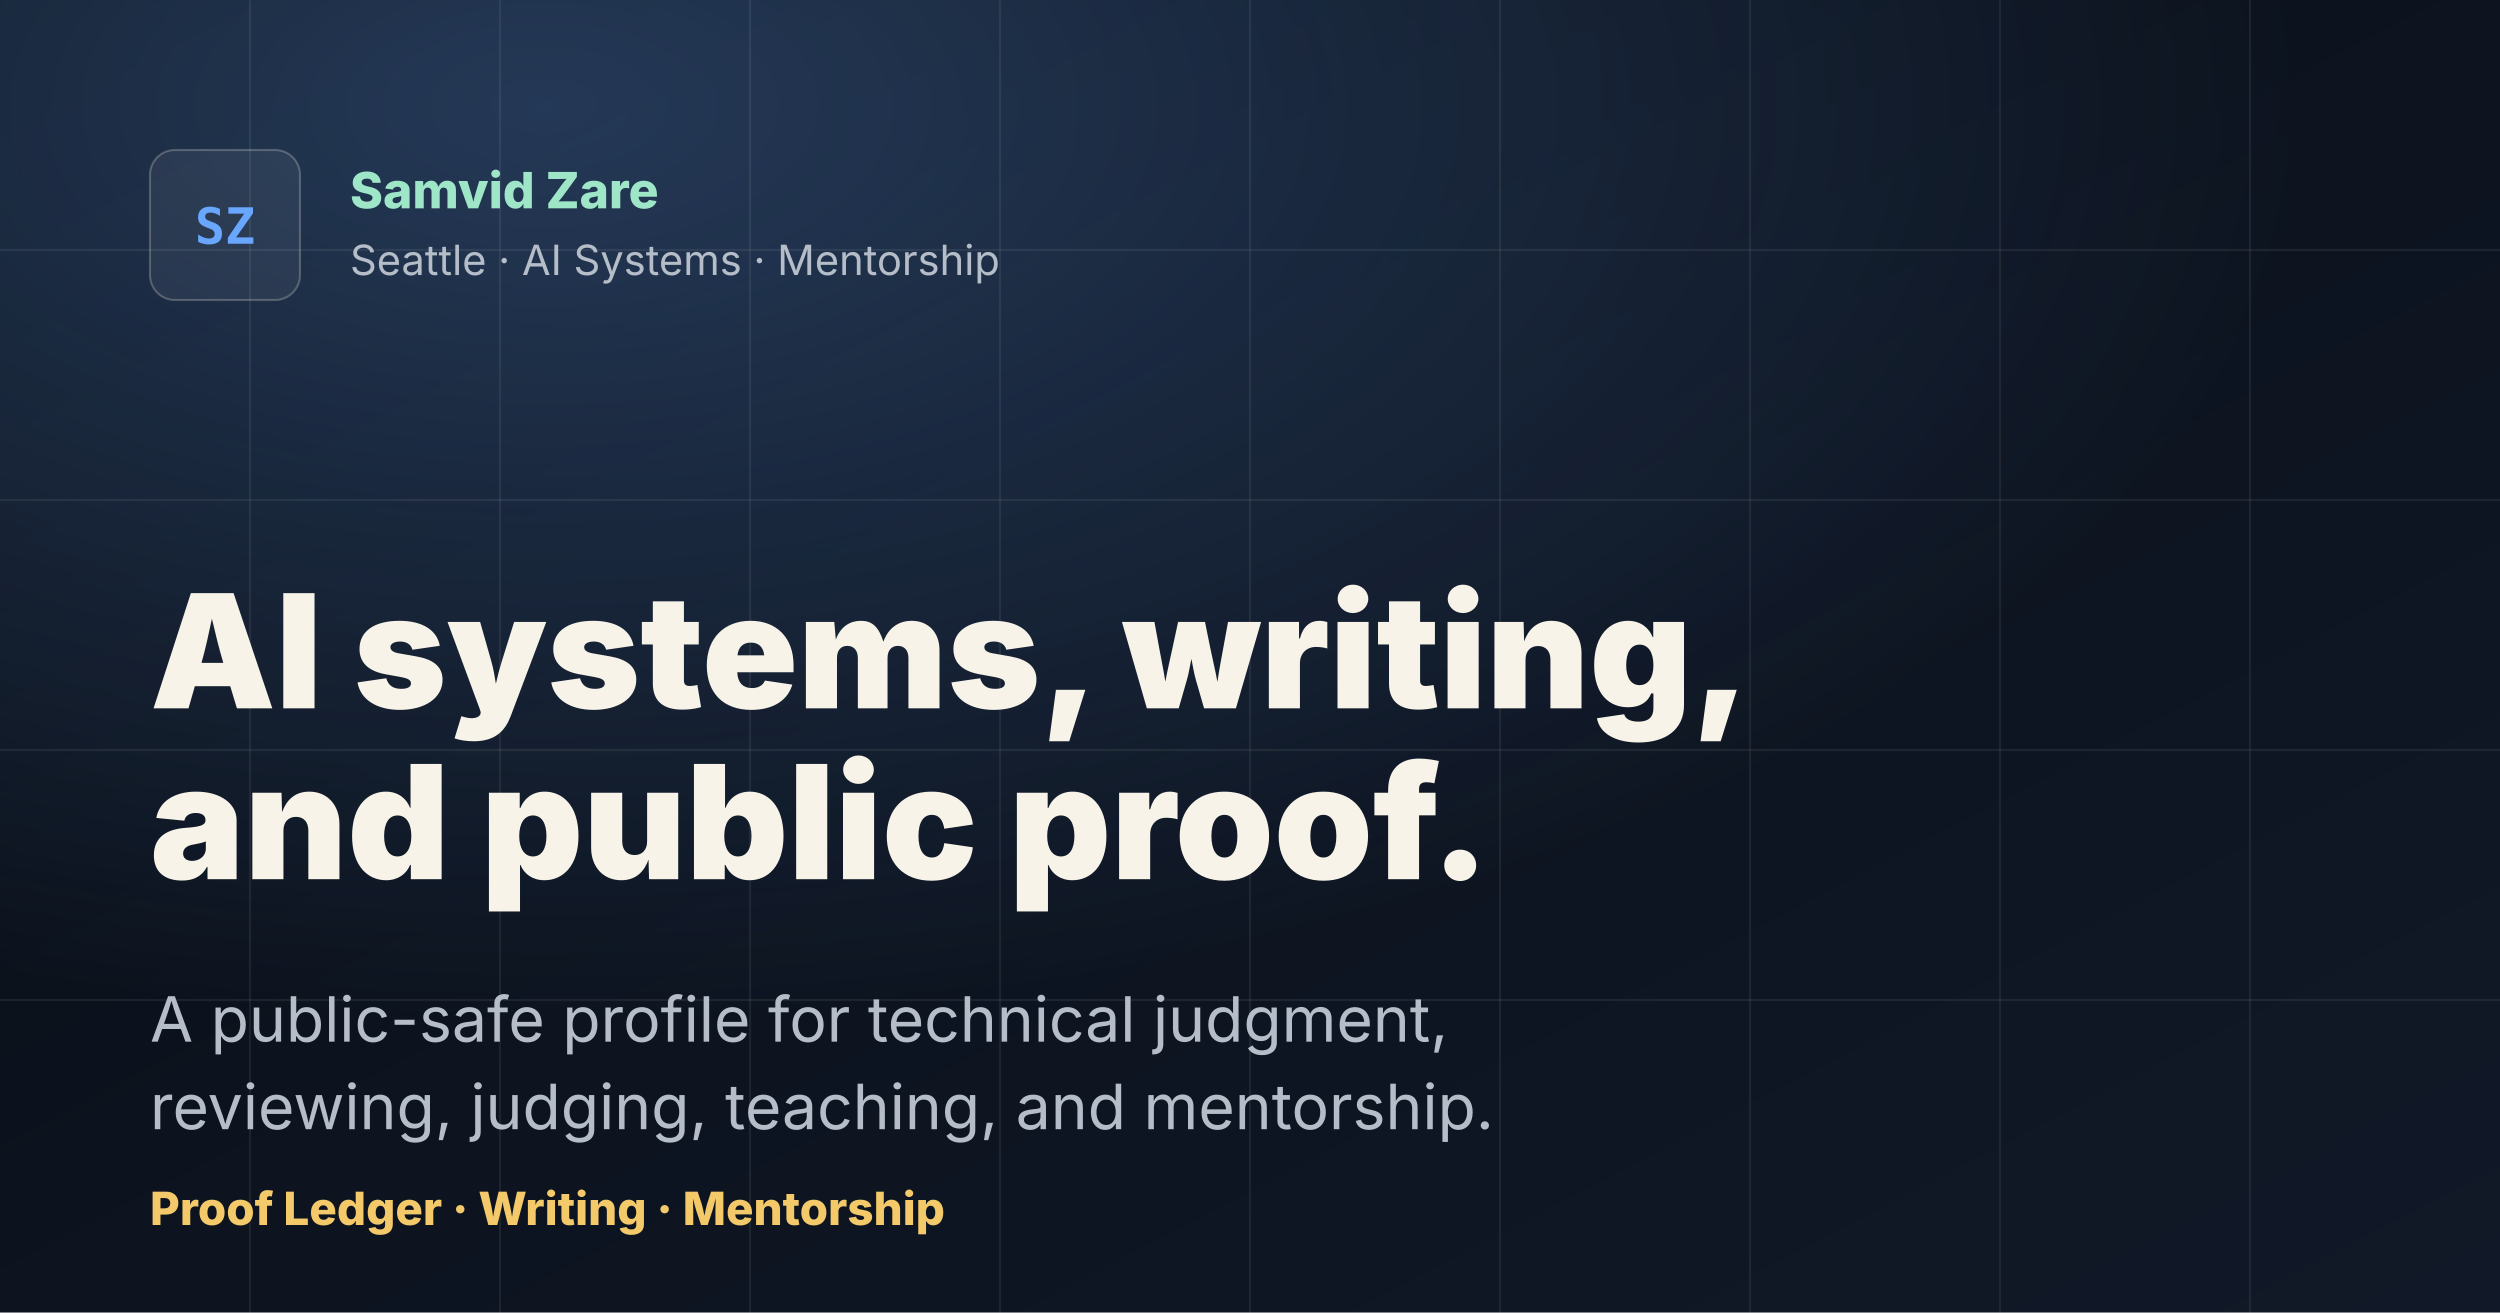
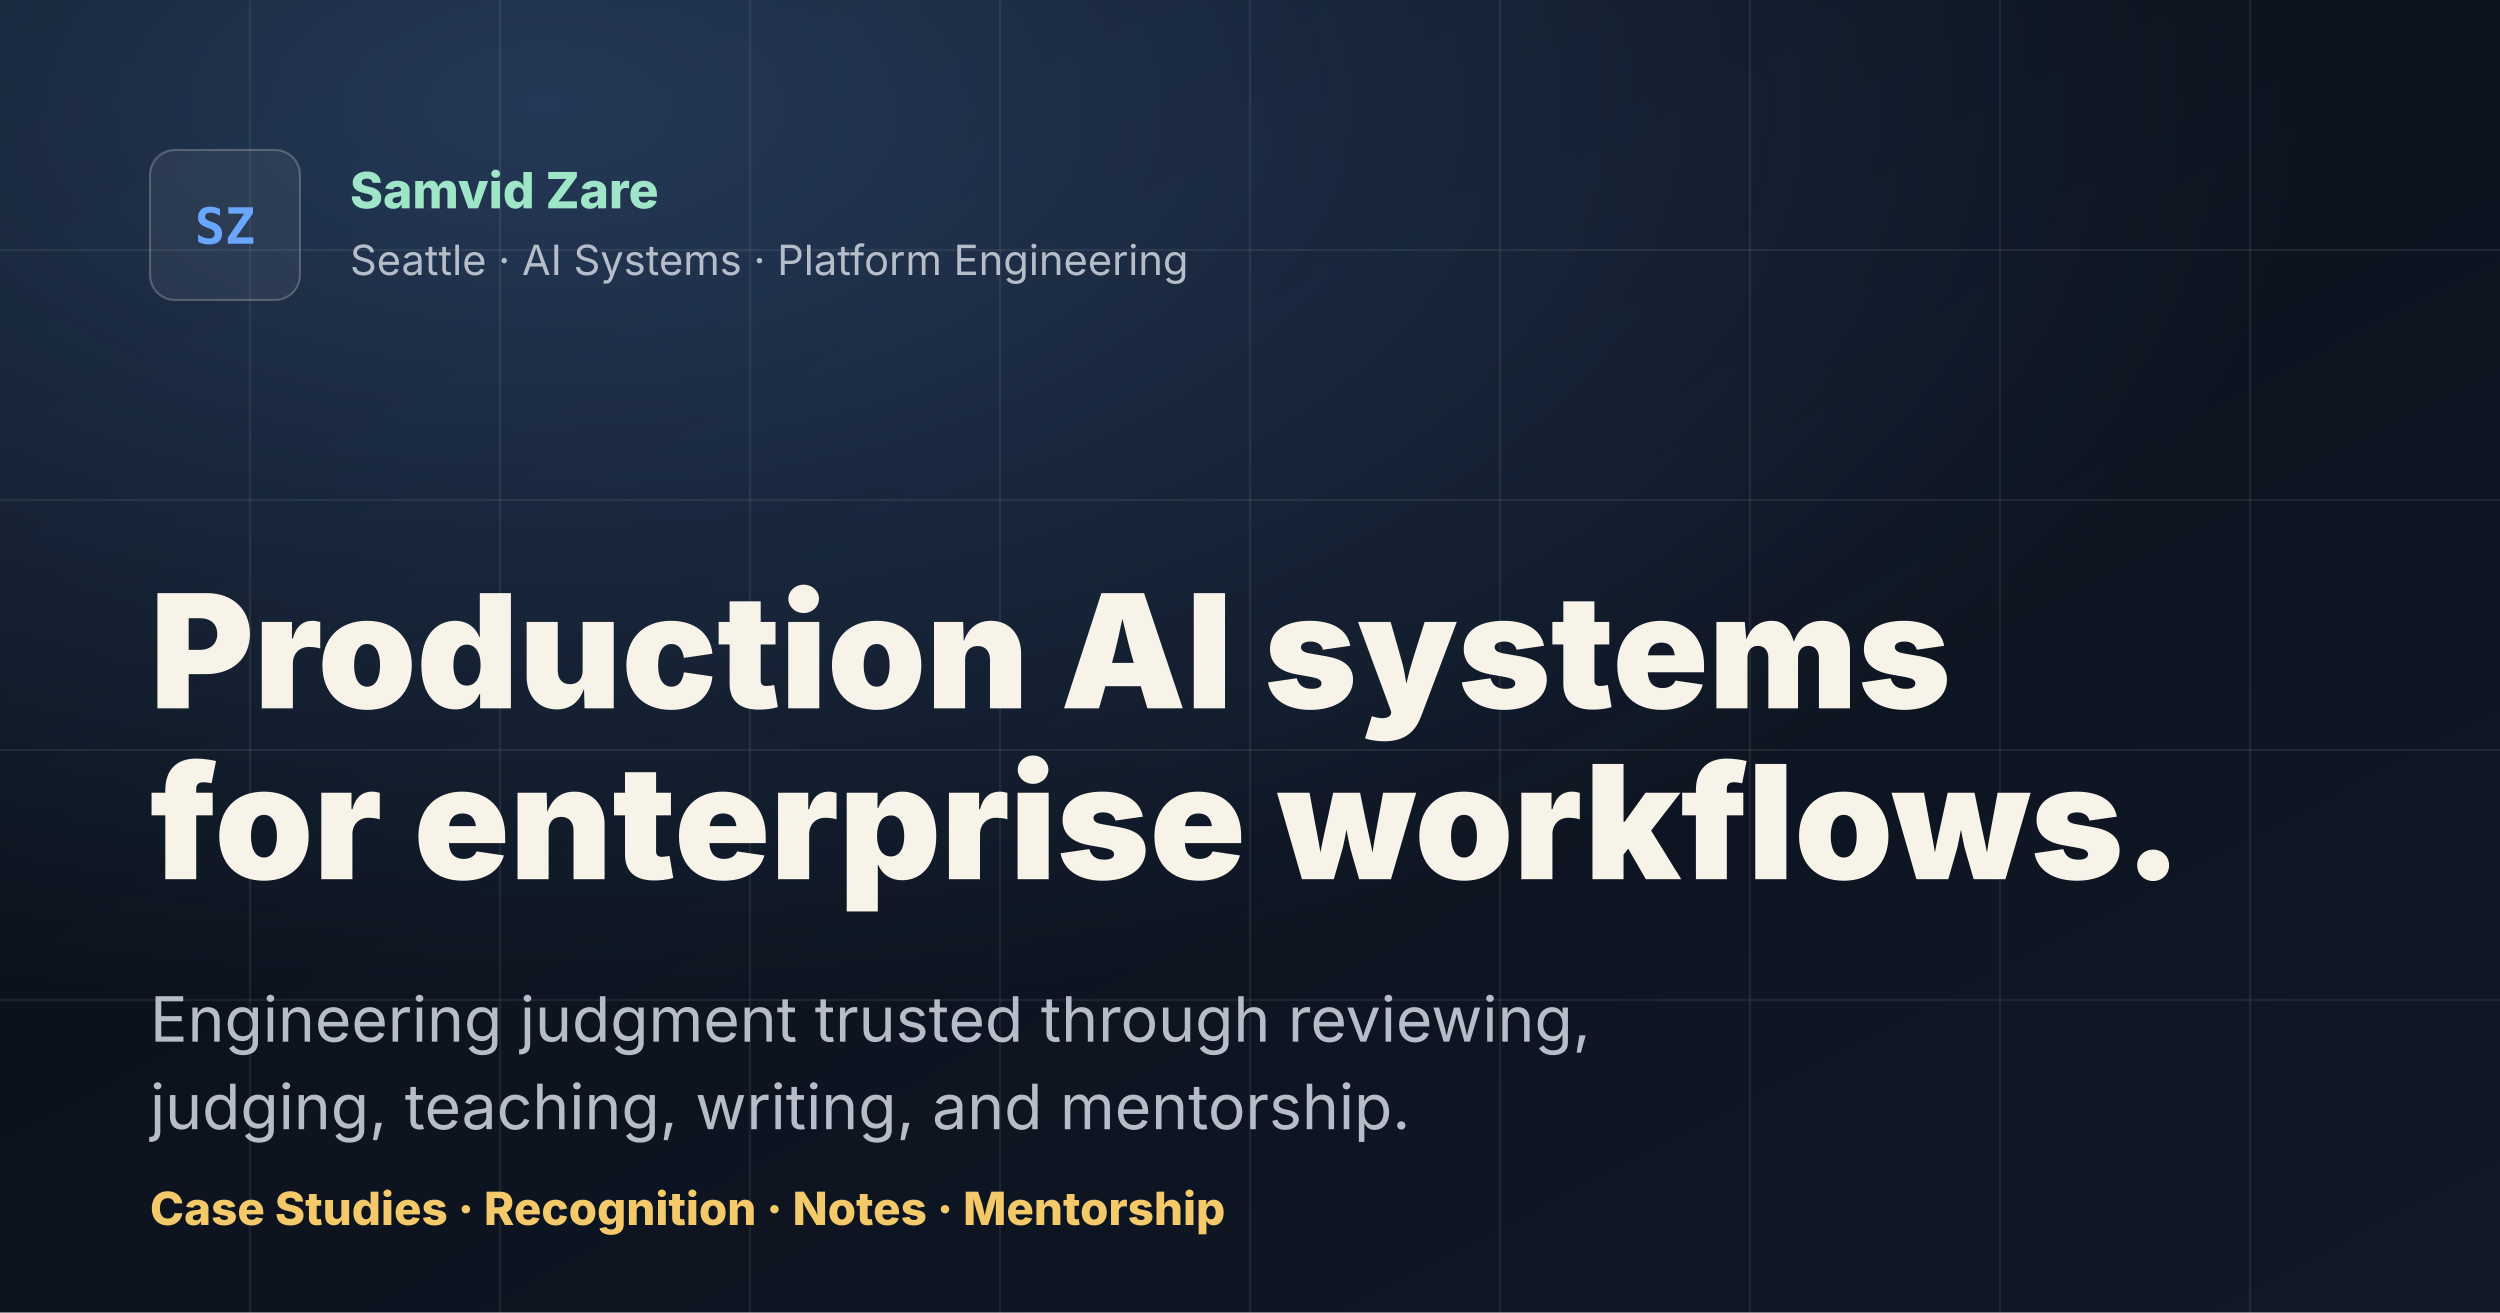
<svg xmlns="http://www.w3.org/2000/svg" width="1200" height="630" viewBox="0 0 1200 630" role="img" aria-labelledby="title desc">
  <defs>
    <linearGradient id="bg" x1="0" x2="1" y1="0" y2="1">
      <stop offset="0" stop-color="#080c12" />
      <stop offset="0.54" stop-color="#0d1420" />
      <stop offset="1" stop-color="#111827" />
    </linearGradient>
    <radialGradient id="glow" cx="22%" cy="8%" r="70%">
      <stop offset="0" stop-color="#69a7ff" stop-opacity="0.28" />
      <stop offset="1" stop-color="#69a7ff" stop-opacity="0" />
    </radialGradient>
  </defs>
  <rect width="1200" height="630" fill="url(#bg)" />
  <rect width="1200" height="630" fill="url(#glow)" />
  <g fill="none" stroke="#f7f3e8" stroke-opacity="0.07">
    <path d="M0 120h1200M0 240h1200M0 360h1200M0 480h1200" />
    <path d="M120 0v630M240 0v630M360 0v630M480 0v630M600 0v630M720 0v630M840 0v630M960 0v630M1080 0v630" />
  </g>
  <g transform="translate(72 72)">
    <rect width="72" height="72" rx="12" fill="#ffffff" fill-opacity="0.06" stroke="#f7f3e8" stroke-opacity="0.24" />
    <text x="36" y="45" text-anchor="middle" font-family="ui-monospace, SFMono-Regular, Menlo, monospace" font-size="24" font-weight="900" fill="#69a7ff">SZ</text>
    <text x="96" y="28" font-family="Inter, Arial, sans-serif" font-size="24" font-weight="800" fill="#9ee6c7">Samvid Zare</text>
-     <text x="96" y="60" font-family="Inter, Arial, sans-serif" font-size="20" fill="#b5bdc8">Seattle · AI Systems · Mentorship</text>
+     <text x="96" y="60" font-family="Inter, Arial, sans-serif" font-size="20" fill="#b5bdc8">Seattle · AI Systems · Platform Engineering</text>
  </g>
  <text x="72" y="340" font-family="Inter, Arial, sans-serif" font-size="76" font-weight="900" fill="#f7f3e8">
-     <tspan x="72" dy="0">AI systems, writing,</tspan>
-     <tspan x="72" dy="82">and public proof.</tspan>
+     <tspan x="72" dy="0">Production AI systems</tspan>
+     <tspan x="72" dy="82">for enterprise workflows.</tspan>
  </text>
  <text x="72" y="500" font-family="Inter, Arial, sans-serif" font-size="30" fill="#b5bdc8">
-     <tspan x="72" dy="0">A public-safe profile for technical judgment,</tspan>
-     <tspan x="72" dy="42">reviewing, judging, teaching, and mentorship.</tspan>
+     <tspan x="72" dy="0">Engineering judgment trusted through reviewing,</tspan>
+     <tspan x="72" dy="42">judging, teaching, writing, and mentorship.</tspan>
  </text>
-   <text x="72" y="588" font-family="Inter, Arial, sans-serif" font-size="22" font-weight="800" fill="#f3c969">Proof Ledger · Writing · Mentorship</text>
+   <text x="72" y="588" font-family="Inter, Arial, sans-serif" font-size="22" font-weight="800" fill="#f3c969">Case Studies · Recognition · Notes · Mentorship</text>
</svg>
